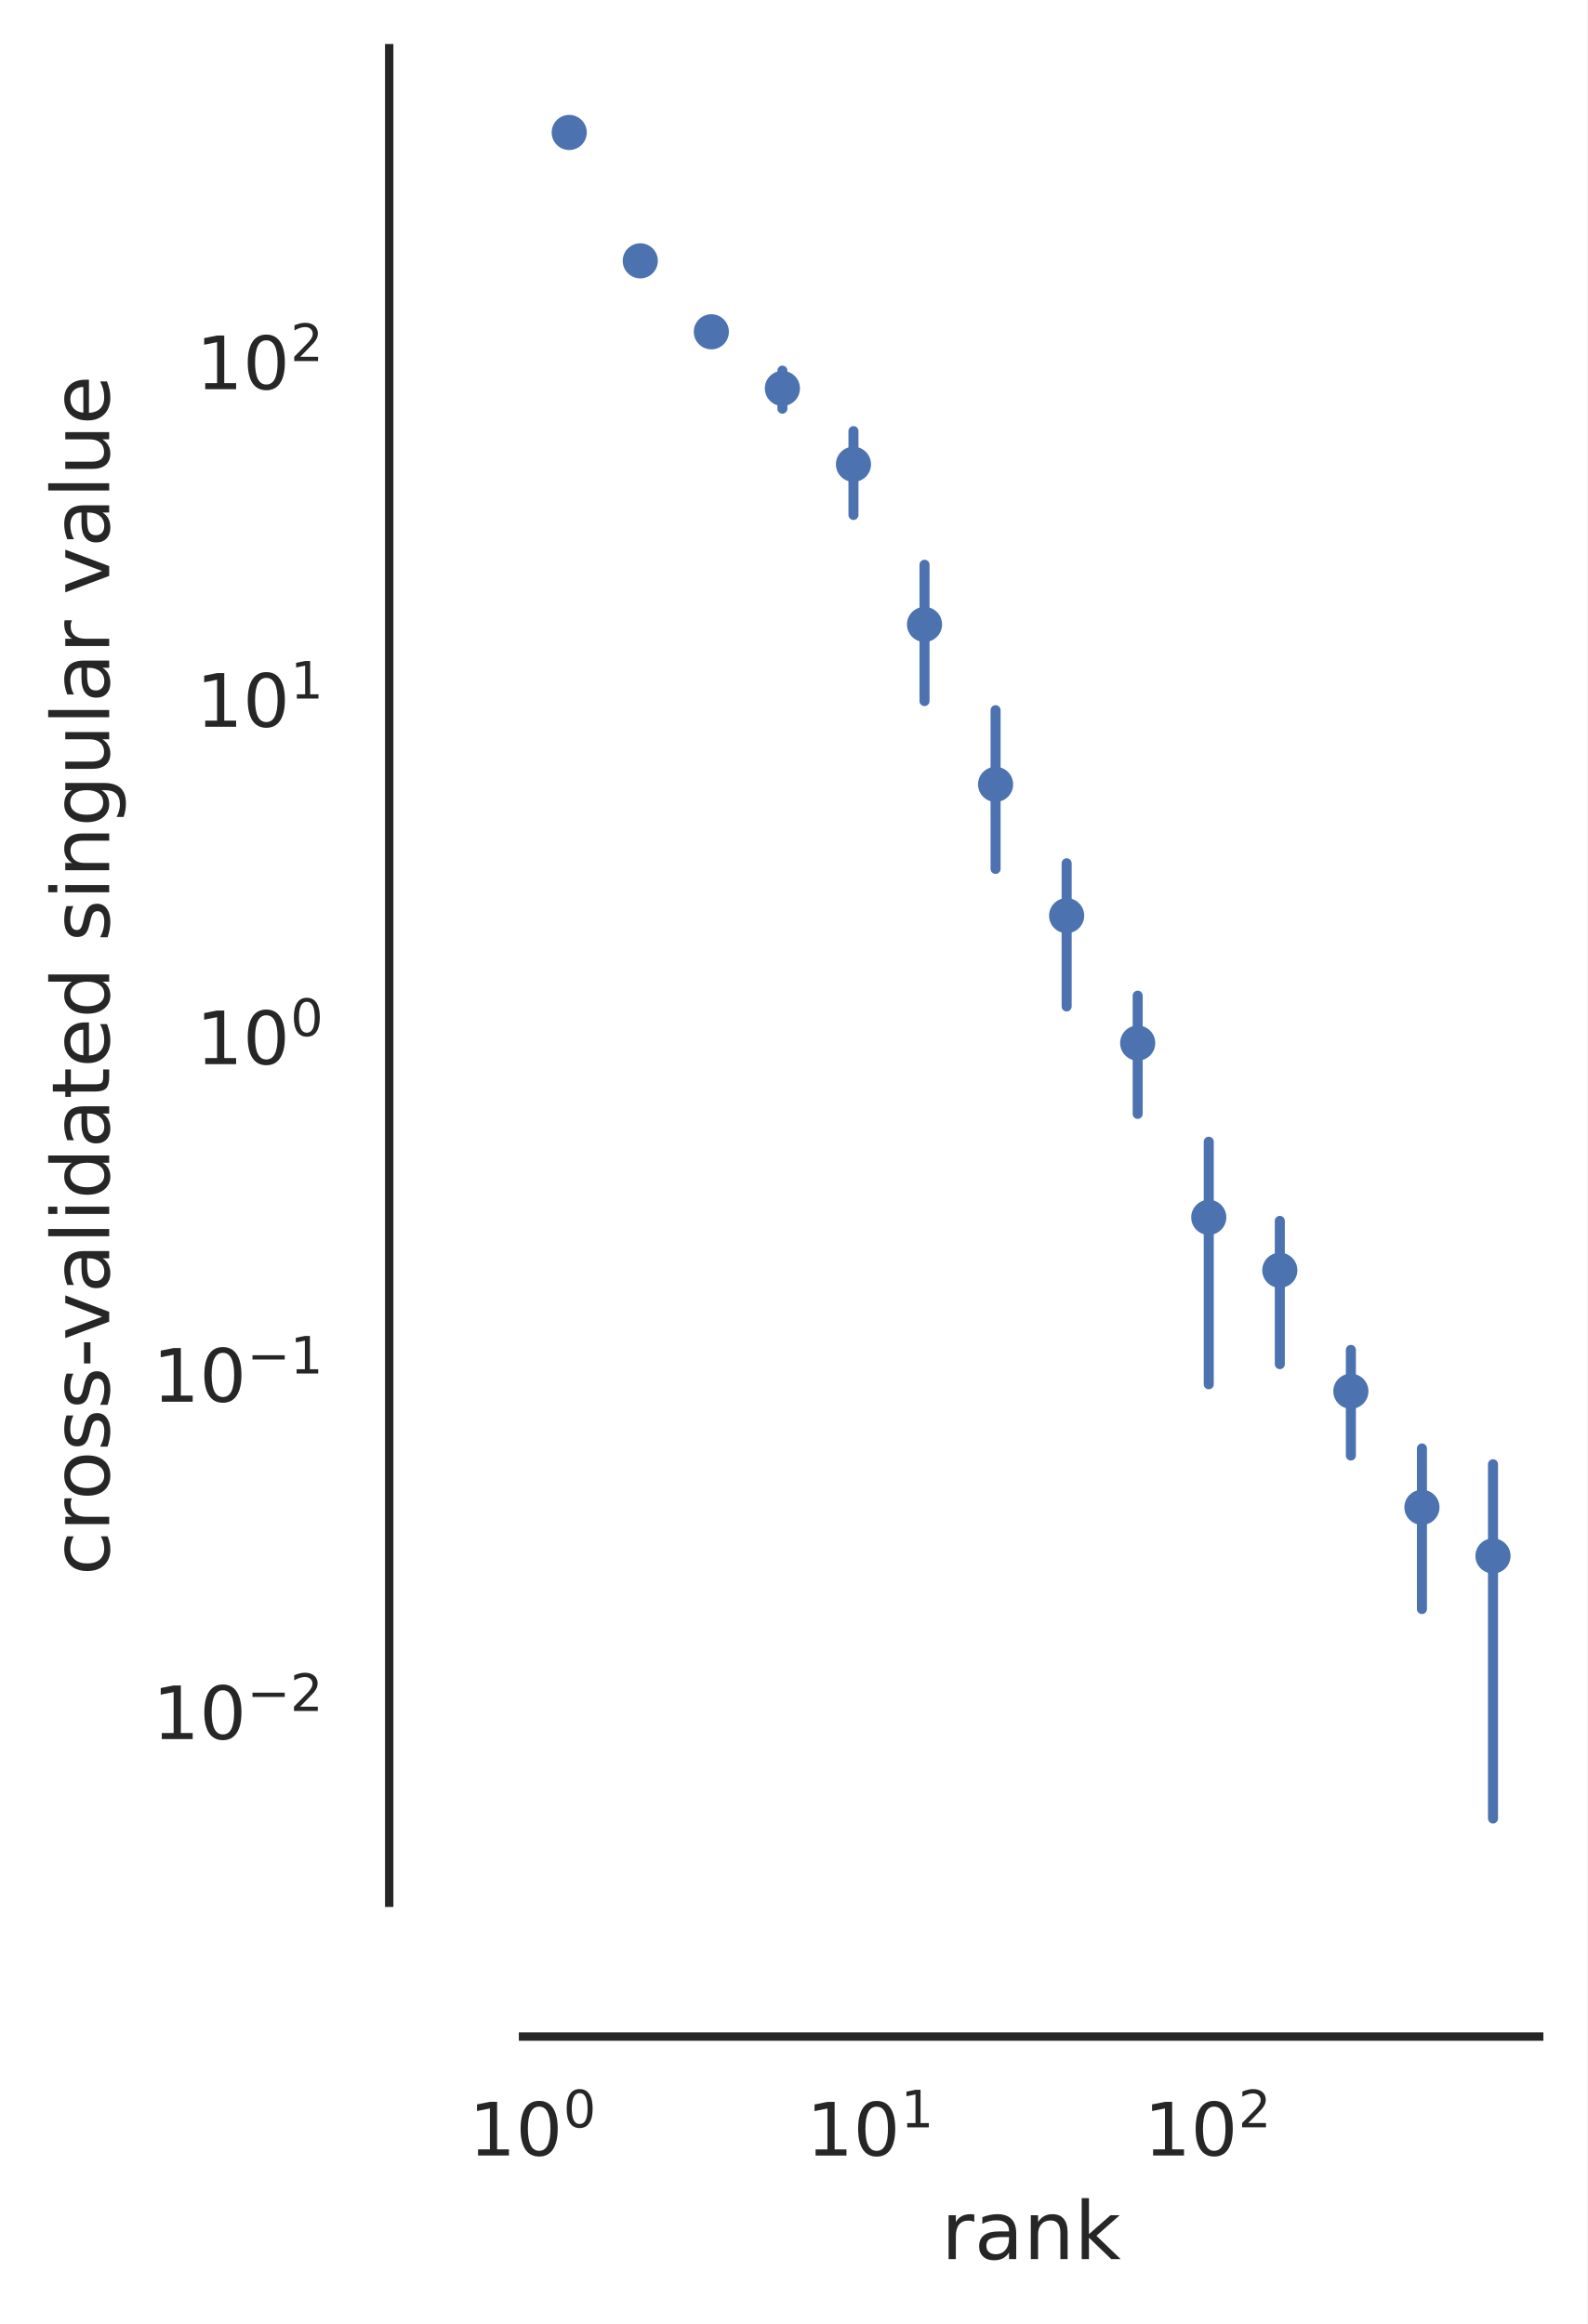
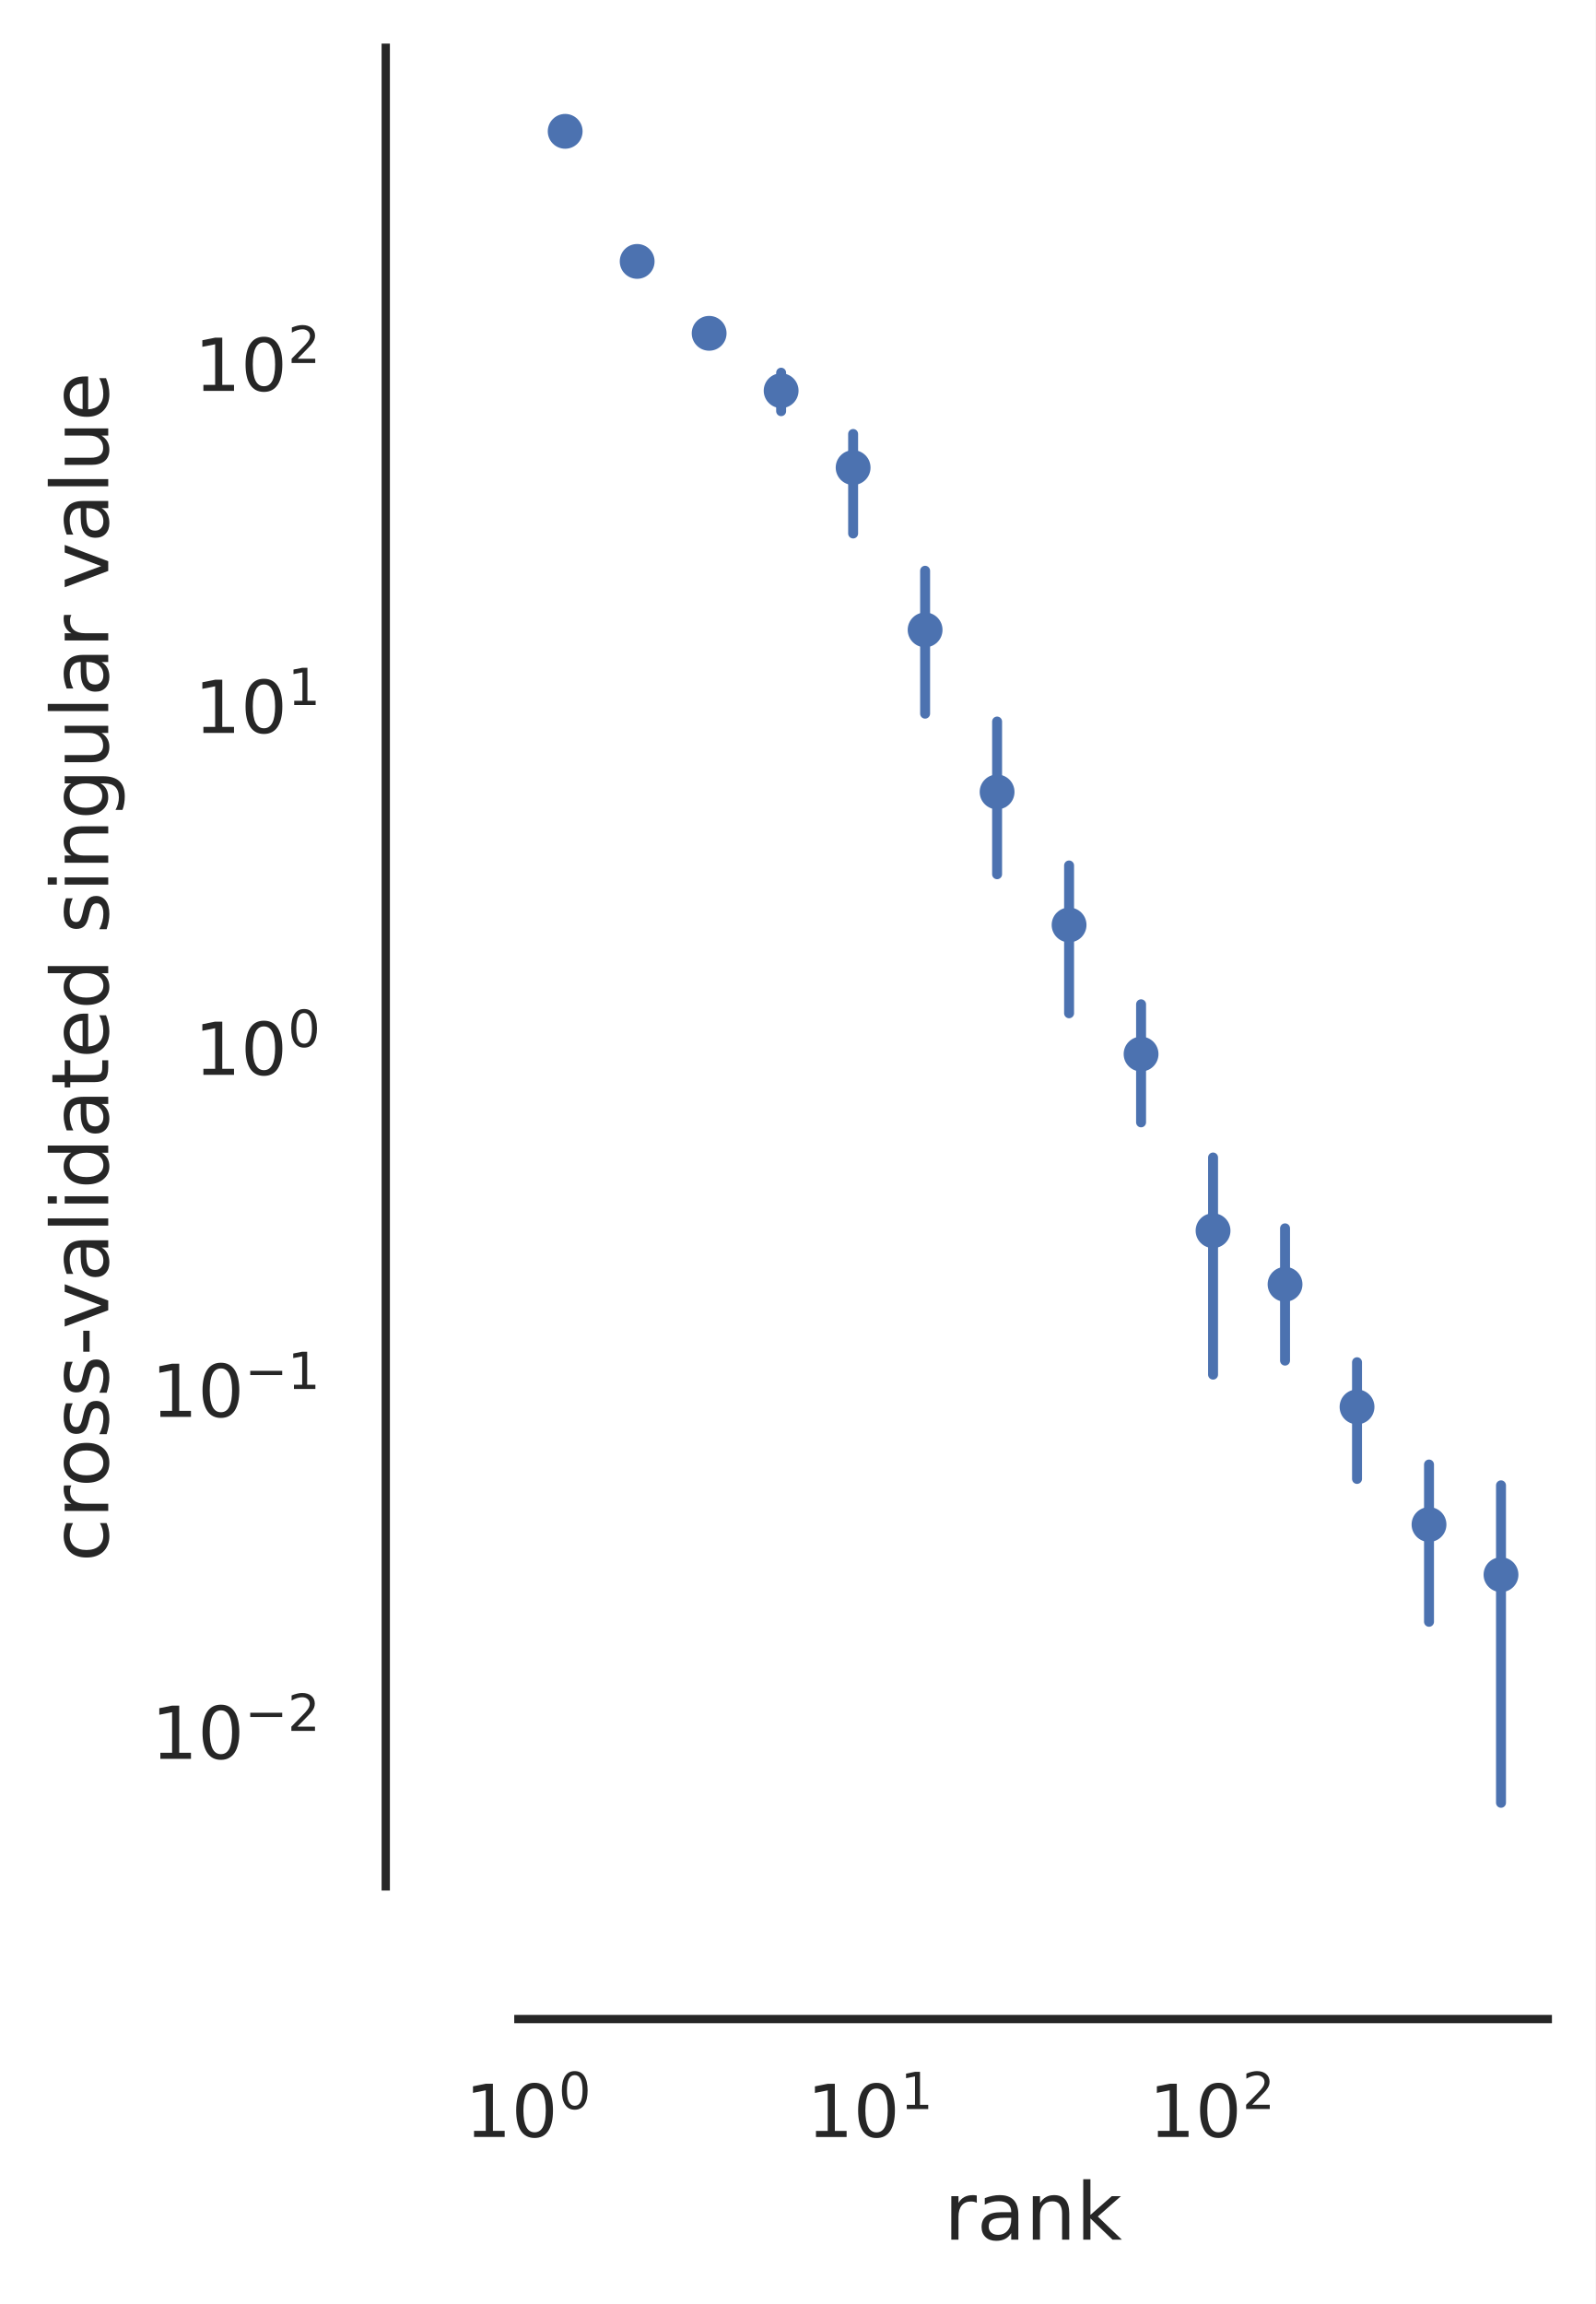
- <svg xmlns="http://www.w3.org/2000/svg" xmlns:xlink="http://www.w3.org/1999/xlink" width="237.221pt" height="347.36pt" viewBox="0 0 237.221 347.36" version="1.1">
+ <svg xmlns="http://www.w3.org/2000/svg" xmlns:xlink="http://www.w3.org/1999/xlink" width="240.582pt" height="347.36pt" viewBox="0 0 240.582 347.36" version="1.1">
  <defs>
    <style type="text/css">*{stroke-linejoin: round; stroke-linecap: butt}</style>
  </defs>
  <g id="figure_1">
    <g id="patch_1">
-       <path d="M 0 347.36  L 237.221 347.36  L 237.221 0  L 0 0  z " style="fill: #ffffff" />
+       <path d="M 0 347.36  L 240.582 347.36  L 240.582 0  L 0 0  z " style="fill: #ffffff" />
    </g>
    <g id="axes_1">
      <g id="patch_2">
-         <path d="M 78.164 284.4  L 230.021 284.4  L 230.021 7.2  L 78.164 7.2  z " style="fill: #ffffff" />
+         <path d="M 78.164 284.4  L 233.382 284.4  L 233.382 7.2  L 78.164 7.2  z " style="fill: #ffffff" />
      </g>
      <g id="matplotlib.axis_1">
        <g id="xtick_1">
          <g id="text_1">
-             <g style="fill: #262626" transform="translate(70.07666 322.2583) scale(0.11 -0.11)">
+             <g style="fill: #262626" transform="translate(70.11192 322.2583) scale(0.11 -0.11)">
              <defs>
                <path id="DejaVuSans-31" d="M 794 531  L 1825 531  L 1825 4091  L 703 3866  L 703 4441  L 1819 4666  L 2450 4666  L 2450 531  L 3481 531  L 3481 0  L 794 0  L 794 531  z " transform="scale(0.015625)" />
                <path id="DejaVuSans-30" d="M 2034 4250  Q 1547 4250 1301 3770  Q 1056 3291 1056 2328  Q 1056 1369 1301 889  Q 1547 409 2034 409  Q 2525 409 2770 889  Q 3016 1369 3016 2328  Q 3016 3291 2770 3770  Q 2525 4250 2034 4250  z M 2034 4750  Q 2819 4750 3233 4129  Q 3647 3509 3647 2328  Q 3647 1150 3233 529  Q 2819 -91 2034 -91  Q 1250 -91 836 529  Q 422 1150 422 2328  Q 422 3509 836 4129  Q 1250 4750 2034 4750  z " transform="scale(0.015625)" />
              </defs>
              <use xlink:href="#DejaVuSans-31" transform="translate(0 0.765625)" />
              <use xlink:href="#DejaVuSans-30" transform="translate(63.62305 0.765625)" />
              <use xlink:href="#DejaVuSans-30" transform="translate(128.2031 39.04688) scale(0.7)" />
            </g>
          </g>
        </g>
        <g id="xtick_2">
          <g id="text_2">
-             <g style="fill: #262626" transform="translate(120.5186 322.2583) scale(0.11 -0.11)">
+             <g style="fill: #262626" transform="translate(121.6705 322.2583) scale(0.11 -0.11)">
              <use xlink:href="#DejaVuSans-31" transform="translate(0 0.684375)" />
              <use xlink:href="#DejaVuSans-30" transform="translate(63.62305 0.684375)" />
              <use xlink:href="#DejaVuSans-31" transform="translate(128.2031 38.96563) scale(0.7)" />
            </g>
          </g>
        </g>
        <g id="xtick_3">
          <g id="text_3">
-             <g style="fill: #262626" transform="translate(170.9606 322.2583) scale(0.11 -0.11)">
+             <g style="fill: #262626" transform="translate(173.2291 322.2583) scale(0.11 -0.11)">
              <defs>
                <path id="DejaVuSans-32" d="M 1228 531  L 3431 531  L 3431 0  L 469 0  L 469 531  Q 828 903 1448 1529  Q 2069 2156 2228 2338  Q 2531 2678 2651 2914  Q 2772 3150 2772 3378  Q 2772 3750 2511 3984  Q 2250 4219 1831 4219  Q 1534 4219 1204 4116  Q 875 4013 500 3803  L 500 4441  Q 881 4594 1212 4672  Q 1544 4750 1819 4750  Q 2544 4750 2975 4387  Q 3406 4025 3406 3419  Q 3406 3131 3298 2873  Q 3191 2616 2906 2266  Q 2828 2175 2409 1742  Q 1991 1309 1228 531  z " transform="scale(0.015625)" />
              </defs>
              <use xlink:href="#DejaVuSans-31" transform="translate(0 0.765625)" />
              <use xlink:href="#DejaVuSans-30" transform="translate(63.62305 0.765625)" />
              <use xlink:href="#DejaVuSans-32" transform="translate(128.2031 39.04688) scale(0.7)" />
            </g>
          </g>
        </g>
        <g id="xtick_4" />
        <g id="xtick_5" />
        <g id="xtick_6" />
        <g id="xtick_7" />
        <g id="xtick_8" />
        <g id="xtick_9" />
        <g id="xtick_10" />
        <g id="xtick_11" />
        <g id="xtick_12" />
        <g id="xtick_13" />
        <g id="xtick_14" />
        <g id="xtick_15" />
        <g id="xtick_16" />
        <g id="xtick_17" />
        <g id="xtick_18" />
        <g id="xtick_19" />
        <g id="xtick_20" />
        <g id="xtick_21" />
        <g id="xtick_22" />
        <g id="xtick_23" />
        <g id="xtick_24" />
        <g id="xtick_25" />
        <g id="xtick_26" />
        <g id="xtick_27" />
        <g id="text_4">
-           <g style="fill: #262626" transform="translate(140.6719 337.6641) scale(0.12 -0.12)">
+           <g style="fill: #262626" transform="translate(142.3527 337.6641) scale(0.12 -0.12)">
            <defs>
              <path id="DejaVuSans-72" d="M 2631 2963  Q 2534 3019 2420 3045  Q 2306 3072 2169 3072  Q 1681 3072 1420 2755  Q 1159 2438 1159 1844  L 1159 0  L 581 0  L 581 3500  L 1159 3500  L 1159 2956  Q 1341 3275 1631 3429  Q 1922 3584 2338 3584  Q 2397 3584 2469 3576  Q 2541 3569 2628 3553  L 2631 2963  z " transform="scale(0.015625)" />
              <path id="DejaVuSans-61" d="M 2194 1759  Q 1497 1759 1228 1600  Q 959 1441 959 1056  Q 959 750 1161 570  Q 1363 391 1709 391  Q 2188 391 2477 730  Q 2766 1069 2766 1631  L 2766 1759  L 2194 1759  z M 3341 1997  L 3341 0  L 2766 0  L 2766 531  Q 2569 213 2275 61  Q 1981 -91 1556 -91  Q 1019 -91 701 211  Q 384 513 384 1019  Q 384 1609 779 1909  Q 1175 2209 1959 2209  L 2766 2209  L 2766 2266  Q 2766 2663 2505 2880  Q 2244 3097 1772 3097  Q 1472 3097 1187 3025  Q 903 2953 641 2809  L 641 3341  Q 956 3463 1253 3523  Q 1550 3584 1831 3584  Q 2591 3584 2966 3190  Q 3341 2797 3341 1997  z " transform="scale(0.015625)" />
              <path id="DejaVuSans-6e" d="M 3513 2113  L 3513 0  L 2938 0  L 2938 2094  Q 2938 2591 2744 2837  Q 2550 3084 2163 3084  Q 1697 3084 1428 2787  Q 1159 2491 1159 1978  L 1159 0  L 581 0  L 581 3500  L 1159 3500  L 1159 2956  Q 1366 3272 1645 3428  Q 1925 3584 2291 3584  Q 2894 3584 3203 3211  Q 3513 2838 3513 2113  z " transform="scale(0.015625)" />
              <path id="DejaVuSans-6b" d="M 581 4863  L 1159 4863  L 1159 1991  L 2875 3500  L 3609 3500  L 1753 1863  L 3688 0  L 2938 0  L 1159 1709  L 1159 0  L 581 0  L 581 4863  z " transform="scale(0.015625)" />
            </defs>
            <use xlink:href="#DejaVuSans-72" />
            <use xlink:href="#DejaVuSans-61" x="41.113" />
            <use xlink:href="#DejaVuSans-6e" x="102.393" />
            <use xlink:href="#DejaVuSans-6b" x="165.771" />
          </g>
        </g>
      </g>
      <g id="matplotlib.axis_2">
        <g id="ytick_1">
          <g id="text_5">
-             <g style="fill: #262626" transform="translate(22.81375 260.0252) scale(0.11 -0.11)">
+             <g style="fill: #262626" transform="translate(22.81375 265.2505) scale(0.11 -0.11)">
              <defs>
                <path id="DejaVuSans-2212" d="M 678 2272  L 4684 2272  L 4684 1741  L 678 1741  L 678 2272  z " transform="scale(0.015625)" />
              </defs>
              <use xlink:href="#DejaVuSans-31" transform="translate(0 0.765625)" />
              <use xlink:href="#DejaVuSans-30" transform="translate(63.62305 0.765625)" />
              <use xlink:href="#DejaVuSans-2212" transform="translate(128.2031 39.04688) scale(0.7)" />
              <use xlink:href="#DejaVuSans-32" transform="translate(186.8555 39.04688) scale(0.7)" />
            </g>
          </g>
        </g>
        <g id="ytick_2">
          <g id="text_6">
-             <g style="fill: #262626" transform="translate(22.81375 209.5832) scale(0.11 -0.11)">
+             <g style="fill: #262626" transform="translate(22.81375 213.6919) scale(0.11 -0.11)">
              <use xlink:href="#DejaVuSans-31" transform="translate(0 0.684375)" />
              <use xlink:href="#DejaVuSans-30" transform="translate(63.62305 0.684375)" />
              <use xlink:href="#DejaVuSans-2212" transform="translate(128.2031 38.96563) scale(0.7)" />
              <use xlink:href="#DejaVuSans-31" transform="translate(186.8555 38.96563) scale(0.7)" />
            </g>
          </g>
        </g>
        <g id="ytick_3">
          <g id="text_7">
-             <g style="fill: #262626" transform="translate(29.30375 159.1412) scale(0.11 -0.11)">
+             <g style="fill: #262626" transform="translate(29.30375 162.1333) scale(0.11 -0.11)">
              <use xlink:href="#DejaVuSans-31" transform="translate(0 0.765625)" />
              <use xlink:href="#DejaVuSans-30" transform="translate(63.62305 0.765625)" />
              <use xlink:href="#DejaVuSans-30" transform="translate(128.2031 39.04688) scale(0.7)" />
            </g>
          </g>
        </g>
        <g id="ytick_4">
          <g id="text_8">
-             <g style="fill: #262626" transform="translate(29.30375 108.6992) scale(0.11 -0.11)">
+             <g style="fill: #262626" transform="translate(29.30375 110.5747) scale(0.11 -0.11)">
              <use xlink:href="#DejaVuSans-31" transform="translate(0 0.684375)" />
              <use xlink:href="#DejaVuSans-30" transform="translate(63.62305 0.684375)" />
              <use xlink:href="#DejaVuSans-31" transform="translate(128.2031 38.96563) scale(0.7)" />
            </g>
          </g>
        </g>
        <g id="ytick_5">
          <g id="text_9">
-             <g style="fill: #262626" transform="translate(29.30375 58.25724) scale(0.11 -0.11)">
+             <g style="fill: #262626" transform="translate(29.30375 59.01604) scale(0.11 -0.11)">
              <use xlink:href="#DejaVuSans-31" transform="translate(0 0.765625)" />
              <use xlink:href="#DejaVuSans-30" transform="translate(63.62305 0.765625)" />
              <use xlink:href="#DejaVuSans-32" transform="translate(128.2031 39.04688) scale(0.7)" />
            </g>
          </g>
        </g>
        <g id="ytick_6" />
        <g id="ytick_7" />
        <g id="ytick_8" />
        <g id="ytick_9" />
        <g id="ytick_10" />
        <g id="ytick_11" />
        <g id="ytick_12" />
        <g id="ytick_13" />
        <g id="ytick_14" />
        <g id="ytick_15" />
        <g id="ytick_16" />
        <g id="ytick_17" />
        <g id="ytick_18" />
        <g id="ytick_19" />
        <g id="ytick_20" />
        <g id="ytick_21" />
        <g id="ytick_22" />
        <g id="ytick_23" />
        <g id="ytick_24" />
        <g id="ytick_25" />
        <g id="ytick_26" />
        <g id="ytick_27" />
        <g id="ytick_28" />
        <g id="ytick_29" />
        <g id="ytick_30" />
        <g id="ytick_31" />
        <g id="ytick_32" />
        <g id="ytick_33" />
        <g id="ytick_34" />
        <g id="ytick_35" />
        <g id="ytick_36" />
        <g id="ytick_37" />
        <g id="ytick_38" />
        <g id="ytick_39" />
        <g id="ytick_40" />
        <g id="ytick_41" />
        <g id="ytick_42" />
        <g id="ytick_43" />
        <g id="ytick_44" />
        <g id="ytick_45" />
        <g id="ytick_46" />
        <g id="ytick_47" />
        <g id="ytick_48" />
        <g id="ytick_49" />
        <g id="ytick_50" />
-         <g id="ytick_51" />
        <g id="text_10">
          <g style="fill: #262626" transform="translate(16.31812 235.4812) rotate(-90) scale(0.12 -0.12)">
            <defs>
              <path id="DejaVuSans-63" d="M 3122 3366  L 3122 2828  Q 2878 2963 2633 3030  Q 2388 3097 2138 3097  Q 1578 3097 1268 2742  Q 959 2388 959 1747  Q 959 1106 1268 751  Q 1578 397 2138 397  Q 2388 397 2633 464  Q 2878 531 3122 666  L 3122 134  Q 2881 22 2623 -34  Q 2366 -91 2075 -91  Q 1284 -91 818 406  Q 353 903 353 1747  Q 353 2603 823 3093  Q 1294 3584 2113 3584  Q 2378 3584 2631 3529  Q 2884 3475 3122 3366  z " transform="scale(0.015625)" />
              <path id="DejaVuSans-6f" d="M 1959 3097  Q 1497 3097 1228 2736  Q 959 2375 959 1747  Q 959 1119 1226 758  Q 1494 397 1959 397  Q 2419 397 2687 759  Q 2956 1122 2956 1747  Q 2956 2369 2687 2733  Q 2419 3097 1959 3097  z M 1959 3584  Q 2709 3584 3137 3096  Q 3566 2609 3566 1747  Q 3566 888 3137 398  Q 2709 -91 1959 -91  Q 1206 -91 779 398  Q 353 888 353 1747  Q 353 2609 779 3096  Q 1206 3584 1959 3584  z " transform="scale(0.015625)" />
              <path id="DejaVuSans-73" d="M 2834 3397  L 2834 2853  Q 2591 2978 2328 3040  Q 2066 3103 1784 3103  Q 1356 3103 1142 2972  Q 928 2841 928 2578  Q 928 2378 1081 2264  Q 1234 2150 1697 2047  L 1894 2003  Q 2506 1872 2764 1633  Q 3022 1394 3022 966  Q 3022 478 2636 193  Q 2250 -91 1575 -91  Q 1294 -91 989 -36  Q 684 19 347 128  L 347 722  Q 666 556 975 473  Q 1284 391 1588 391  Q 1994 391 2212 530  Q 2431 669 2431 922  Q 2431 1156 2273 1281  Q 2116 1406 1581 1522  L 1381 1569  Q 847 1681 609 1914  Q 372 2147 372 2553  Q 372 3047 722 3315  Q 1072 3584 1716 3584  Q 2034 3584 2315 3537  Q 2597 3491 2834 3397  z " transform="scale(0.015625)" />
              <path id="DejaVuSans-2d" d="M 313 2009  L 1997 2009  L 1997 1497  L 313 1497  L 313 2009  z " transform="scale(0.015625)" />
              <path id="DejaVuSans-76" d="M 191 3500  L 800 3500  L 1894 563  L 2988 3500  L 3597 3500  L 2284 0  L 1503 0  L 191 3500  z " transform="scale(0.015625)" />
              <path id="DejaVuSans-6c" d="M 603 4863  L 1178 4863  L 1178 0  L 603 0  L 603 4863  z " transform="scale(0.015625)" />
              <path id="DejaVuSans-69" d="M 603 3500  L 1178 3500  L 1178 0  L 603 0  L 603 3500  z M 603 4863  L 1178 4863  L 1178 4134  L 603 4134  L 603 4863  z " transform="scale(0.015625)" />
              <path id="DejaVuSans-64" d="M 2906 2969  L 2906 4863  L 3481 4863  L 3481 0  L 2906 0  L 2906 525  Q 2725 213 2448 61  Q 2172 -91 1784 -91  Q 1150 -91 751 415  Q 353 922 353 1747  Q 353 2572 751 3078  Q 1150 3584 1784 3584  Q 2172 3584 2448 3432  Q 2725 3281 2906 2969  z M 947 1747  Q 947 1113 1208 752  Q 1469 391 1925 391  Q 2381 391 2643 752  Q 2906 1113 2906 1747  Q 2906 2381 2643 2742  Q 2381 3103 1925 3103  Q 1469 3103 1208 2742  Q 947 2381 947 1747  z " transform="scale(0.015625)" />
              <path id="DejaVuSans-74" d="M 1172 4494  L 1172 3500  L 2356 3500  L 2356 3053  L 1172 3053  L 1172 1153  Q 1172 725 1289 603  Q 1406 481 1766 481  L 2356 481  L 2356 0  L 1766 0  Q 1100 0 847 248  Q 594 497 594 1153  L 594 3053  L 172 3053  L 172 3500  L 594 3500  L 594 4494  L 1172 4494  z " transform="scale(0.015625)" />
              <path id="DejaVuSans-65" d="M 3597 1894  L 3597 1613  L 953 1613  Q 991 1019 1311 708  Q 1631 397 2203 397  Q 2534 397 2845 478  Q 3156 559 3463 722  L 3463 178  Q 3153 47 2828 -22  Q 2503 -91 2169 -91  Q 1331 -91 842 396  Q 353 884 353 1716  Q 353 2575 817 3079  Q 1281 3584 2069 3584  Q 2775 3584 3186 3129  Q 3597 2675 3597 1894  z M 3022 2063  Q 3016 2534 2758 2815  Q 2500 3097 2075 3097  Q 1594 3097 1305 2825  Q 1016 2553 972 2059  L 3022 2063  z " transform="scale(0.015625)" />
              <path id="DejaVuSans-20" transform="scale(0.015625)" />
              <path id="DejaVuSans-67" d="M 2906 1791  Q 2906 2416 2648 2759  Q 2391 3103 1925 3103  Q 1463 3103 1205 2759  Q 947 2416 947 1791  Q 947 1169 1205 825  Q 1463 481 1925 481  Q 2391 481 2648 825  Q 2906 1169 2906 1791  z M 3481 434  Q 3481 -459 3084 -895  Q 2688 -1331 1869 -1331  Q 1566 -1331 1297 -1286  Q 1028 -1241 775 -1147  L 775 -588  Q 1028 -725 1275 -790  Q 1522 -856 1778 -856  Q 2344 -856 2625 -561  Q 2906 -266 2906 331  L 2906 616  Q 2728 306 2450 153  Q 2172 0 1784 0  Q 1141 0 747 490  Q 353 981 353 1791  Q 353 2603 747 3093  Q 1141 3584 1784 3584  Q 2172 3584 2450 3431  Q 2728 3278 2906 2969  L 2906 3500  L 3481 3500  L 3481 434  z " transform="scale(0.015625)" />
              <path id="DejaVuSans-75" d="M 544 1381  L 544 3500  L 1119 3500  L 1119 1403  Q 1119 906 1312 657  Q 1506 409 1894 409  Q 2359 409 2629 706  Q 2900 1003 2900 1516  L 2900 3500  L 3475 3500  L 3475 0  L 2900 0  L 2900 538  Q 2691 219 2414 64  Q 2138 -91 1772 -91  Q 1169 -91 856 284  Q 544 659 544 1381  z M 1991 3584  L 1991 3584  z " transform="scale(0.015625)" />
            </defs>
            <use xlink:href="#DejaVuSans-63" />
            <use xlink:href="#DejaVuSans-72" x="54.98" />
            <use xlink:href="#DejaVuSans-6f" x="93.844" />
            <use xlink:href="#DejaVuSans-73" x="155.025" />
            <use xlink:href="#DejaVuSans-73" x="207.125" />
            <use xlink:href="#DejaVuSans-2d" x="259.225" />
            <use xlink:href="#DejaVuSans-76" x="292.684" />
            <use xlink:href="#DejaVuSans-61" x="351.863" />
            <use xlink:href="#DejaVuSans-6c" x="413.143" />
            <use xlink:href="#DejaVuSans-69" x="440.926" />
            <use xlink:href="#DejaVuSans-64" x="468.709" />
            <use xlink:href="#DejaVuSans-61" x="532.186" />
            <use xlink:href="#DejaVuSans-74" x="593.465" />
            <use xlink:href="#DejaVuSans-65" x="632.674" />
            <use xlink:href="#DejaVuSans-64" x="694.197" />
            <use xlink:href="#DejaVuSans-20" x="757.674" />
            <use xlink:href="#DejaVuSans-73" x="789.461" />
            <use xlink:href="#DejaVuSans-69" x="841.561" />
            <use xlink:href="#DejaVuSans-6e" x="869.344" />
            <use xlink:href="#DejaVuSans-67" x="932.723" />
            <use xlink:href="#DejaVuSans-75" x="996.199" />
            <use xlink:href="#DejaVuSans-6c" x="1059.578" />
            <use xlink:href="#DejaVuSans-61" x="1087.361" />
            <use xlink:href="#DejaVuSans-72" x="1148.641" />
            <use xlink:href="#DejaVuSans-20" x="1189.754" />
            <use xlink:href="#DejaVuSans-76" x="1221.541" />
            <use xlink:href="#DejaVuSans-61" x="1280.721" />
            <use xlink:href="#DejaVuSans-6c" x="1342" />
            <use xlink:href="#DejaVuSans-75" x="1369.783" />
            <use xlink:href="#DejaVuSans-65" x="1433.162" />
          </g>
        </g>
      </g>
      <g id="line2d_1">
        <defs>
-           <path id="m8ada2498d2" d="M 0 3  C 0.796 3 1.559 2.684 2.121 2.121  C 2.684 1.559 3 0.796 3 0  C 3 -0.796 2.684 -1.559 2.121 -2.121  C 1.559 -2.684 0.796 -3 0 -3  C -0.796 -3 -1.559 -2.684 -2.121 -2.121  C -2.684 -1.559 -3 -0.796 -3 0  C -3 0.796 -2.684 1.559 -2.121 2.121  C -1.559 2.684 -0.796 3 0 3  z " style="stroke: #ffffff; stroke-width: 0.75" />
+           <path id="m0061586eff" d="M 0 3  C 0.796 3 1.559 2.684 2.121 2.121  C 2.684 1.559 3 0.796 3 0  C 3 -0.796 2.684 -1.559 2.121 -2.121  C 1.559 -2.684 0.796 -3 0 -3  C -0.796 -3 -1.559 -2.684 -2.121 -2.121  C -2.684 -1.559 -3 -0.796 -3 0  C -3 0.796 -2.684 1.559 -2.121 2.121  C -1.559 2.684 -0.796 3 0 3  z " style="stroke: #ffffff; stroke-width: 0.75" />
        </defs>
-         <g clip-path="url(#p3fb5da0920)">
-           <use xlink:href="#m8ada2498d2" x="85.066" y="19.8" style="fill: #4c72b0; stroke: #ffffff; stroke-width: 0.75" />
-           <use xlink:href="#m8ada2498d2" x="95.686" y="38.987" style="fill: #4c72b0; stroke: #ffffff; stroke-width: 0.75" />
-           <use xlink:href="#m8ada2498d2" x="106.305" y="49.593" style="fill: #4c72b0; stroke: #ffffff; stroke-width: 0.75" />
-           <use xlink:href="#m8ada2498d2" x="116.924" y="58.056" style="fill: #4c72b0; stroke: #ffffff; stroke-width: 0.75" />
-           <use xlink:href="#m8ada2498d2" x="127.544" y="69.397" style="fill: #4c72b0; stroke: #ffffff; stroke-width: 0.75" />
-           <use xlink:href="#m8ada2498d2" x="138.163" y="93.333" style="fill: #4c72b0; stroke: #ffffff; stroke-width: 0.75" />
-           <use xlink:href="#m8ada2498d2" x="148.783" y="117.238" style="fill: #4c72b0; stroke: #ffffff; stroke-width: 0.75" />
-           <use xlink:href="#m8ada2498d2" x="159.402" y="136.858" style="fill: #4c72b0; stroke: #ffffff; stroke-width: 0.75" />
-           <use xlink:href="#m8ada2498d2" x="170.021" y="155.902" style="fill: #4c72b0; stroke: #ffffff; stroke-width: 0.75" />
-           <use xlink:href="#m8ada2498d2" x="180.641" y="181.954" style="fill: #4c72b0; stroke: #ffffff; stroke-width: 0.75" />
-           <use xlink:href="#m8ada2498d2" x="191.26" y="189.863" style="fill: #4c72b0; stroke: #ffffff; stroke-width: 0.75" />
-           <use xlink:href="#m8ada2498d2" x="201.879" y="207.945" style="fill: #4c72b0; stroke: #ffffff; stroke-width: 0.75" />
-           <use xlink:href="#m8ada2498d2" x="212.499" y="225.296" style="fill: #4c72b0; stroke: #ffffff; stroke-width: 0.75" />
-           <use xlink:href="#m8ada2498d2" x="223.118" y="232.562" style="fill: #4c72b0; stroke: #ffffff; stroke-width: 0.75" />
+         <g clip-path="url(#pbfb7785eed)">
+           <use xlink:href="#m0061586eff" x="85.219" y="19.8" style="fill: #4c72b0; stroke: #ffffff; stroke-width: 0.75" />
+           <use xlink:href="#m0061586eff" x="96.074" y="39.412" style="fill: #4c72b0; stroke: #ffffff; stroke-width: 0.75" />
+           <use xlink:href="#m0061586eff" x="106.928" y="50.253" style="fill: #4c72b0; stroke: #ffffff; stroke-width: 0.75" />
+           <use xlink:href="#m0061586eff" x="117.782" y="58.903" style="fill: #4c72b0; stroke: #ffffff; stroke-width: 0.75" />
+           <use xlink:href="#m0061586eff" x="128.637" y="70.495" style="fill: #4c72b0; stroke: #ffffff; stroke-width: 0.75" />
+           <use xlink:href="#m0061586eff" x="139.491" y="94.961" style="fill: #4c72b0; stroke: #ffffff; stroke-width: 0.75" />
+           <use xlink:href="#m0061586eff" x="150.346" y="119.395" style="fill: #4c72b0; stroke: #ffffff; stroke-width: 0.75" />
+           <use xlink:href="#m0061586eff" x="161.2" y="139.449" style="fill: #4c72b0; stroke: #ffffff; stroke-width: 0.75" />
+           <use xlink:href="#m0061586eff" x="172.055" y="158.914" style="fill: #4c72b0; stroke: #ffffff; stroke-width: 0.75" />
+           <use xlink:href="#m0061586eff" x="182.909" y="185.543" style="fill: #4c72b0; stroke: #ffffff; stroke-width: 0.75" />
+           <use xlink:href="#m0061586eff" x="193.764" y="193.628" style="fill: #4c72b0; stroke: #ffffff; stroke-width: 0.75" />
+           <use xlink:href="#m0061586eff" x="204.618" y="212.11" style="fill: #4c72b0; stroke: #ffffff; stroke-width: 0.75" />
+           <use xlink:href="#m0061586eff" x="215.472" y="229.845" style="fill: #4c72b0; stroke: #ffffff; stroke-width: 0.75" />
+           <use xlink:href="#m0061586eff" x="226.327" y="237.406" style="fill: #4c72b0; stroke: #ffffff; stroke-width: 0.75" />
        </g>
      </g>
      <g id="LineCollection_1">
-         <path clip-path="url(#p3fb5da0920)" style="fill: none; stroke: #4c72b0; stroke-width: 1.5; stroke-linecap: round" />
-         <path clip-path="url(#p3fb5da0920)" style="fill: none; stroke: #4c72b0; stroke-width: 1.5; stroke-linecap: round" />
-         <path d="M 106.305 49.642  L 106.305 49.545  " clip-path="url(#p3fb5da0920)" style="fill: none; stroke: #4c72b0; stroke-width: 1.5; stroke-linecap: round" />
-         <path d="M 116.924 61.079  L 116.924 55.401  " clip-path="url(#p3fb5da0920)" style="fill: none; stroke: #4c72b0; stroke-width: 1.5; stroke-linecap: round" />
-         <path d="M 127.544 76.969  L 127.544 64.439  " clip-path="url(#p3fb5da0920)" style="fill: none; stroke: #4c72b0; stroke-width: 1.5; stroke-linecap: round" />
-         <path d="M 138.163 104.789  L 138.163 84.412  " clip-path="url(#p3fb5da0920)" style="fill: none; stroke: #4c72b0; stroke-width: 1.5; stroke-linecap: round" />
-         <path d="M 148.783 129.872  L 148.783 106.153  " clip-path="url(#p3fb5da0920)" style="fill: none; stroke: #4c72b0; stroke-width: 1.5; stroke-linecap: round" />
-         <path d="M 159.402 150.427  L 159.402 129.032  " clip-path="url(#p3fb5da0920)" style="fill: none; stroke: #4c72b0; stroke-width: 1.5; stroke-linecap: round" />
-         <path d="M 170.021 166.486  L 170.021 148.818  " clip-path="url(#p3fb5da0920)" style="fill: none; stroke: #4c72b0; stroke-width: 1.5; stroke-linecap: round" />
-         <path d="M 180.641 206.902  L 180.641 170.648  " clip-path="url(#p3fb5da0920)" style="fill: none; stroke: #4c72b0; stroke-width: 1.5; stroke-linecap: round" />
-         <path d="M 191.26 203.895  L 191.26 182.481  " clip-path="url(#p3fb5da0920)" style="fill: none; stroke: #4c72b0; stroke-width: 1.5; stroke-linecap: round" />
-         <path d="M 201.879 217.551  L 201.879 201.766  " clip-path="url(#p3fb5da0920)" style="fill: none; stroke: #4c72b0; stroke-width: 1.5; stroke-linecap: round" />
-         <path d="M 212.499 240.492  L 212.499 216.493  " clip-path="url(#p3fb5da0920)" style="fill: none; stroke: #4c72b0; stroke-width: 1.5; stroke-linecap: round" />
-         <path d="M 223.118 271.8  L 223.118 218.859  " clip-path="url(#p3fb5da0920)" style="fill: none; stroke: #4c72b0; stroke-width: 1.5; stroke-linecap: round" />
+         <path clip-path="url(#pbfb7785eed)" style="fill: none; stroke: #4c72b0; stroke-width: 1.5; stroke-linecap: round" />
+         <path clip-path="url(#pbfb7785eed)" style="fill: none; stroke: #4c72b0; stroke-width: 1.5; stroke-linecap: round" />
+         <path d="M 106.928 50.302  L 106.928 50.204  " clip-path="url(#pbfb7785eed)" style="fill: none; stroke: #4c72b0; stroke-width: 1.5; stroke-linecap: round" />
+         <path d="M 117.782 61.992  L 117.782 56.189  " clip-path="url(#pbfb7785eed)" style="fill: none; stroke: #4c72b0; stroke-width: 1.5; stroke-linecap: round" />
+         <path d="M 128.637 80.432  L 128.637 65.427  " clip-path="url(#pbfb7785eed)" style="fill: none; stroke: #4c72b0; stroke-width: 1.5; stroke-linecap: round" />
+         <path d="M 139.491 107.596  L 139.491 86.049  " clip-path="url(#pbfb7785eed)" style="fill: none; stroke: #4c72b0; stroke-width: 1.5; stroke-linecap: round" />
+         <path d="M 150.346 131.805  L 150.346 108.781  " clip-path="url(#pbfb7785eed)" style="fill: none; stroke: #4c72b0; stroke-width: 1.5; stroke-linecap: round" />
+         <path d="M 161.2 152.765  L 161.2 130.481  " clip-path="url(#pbfb7785eed)" style="fill: none; stroke: #4c72b0; stroke-width: 1.5; stroke-linecap: round" />
+         <path d="M 172.055 169.212  L 172.055 151.41  " clip-path="url(#pbfb7785eed)" style="fill: none; stroke: #4c72b0; stroke-width: 1.5; stroke-linecap: round" />
+         <path d="M 182.909 207.245  L 182.909 174.508  " clip-path="url(#pbfb7785eed)" style="fill: none; stroke: #4c72b0; stroke-width: 1.5; stroke-linecap: round" />
+         <path d="M 193.764 205.131  L 193.764 185.188  " clip-path="url(#pbfb7785eed)" style="fill: none; stroke: #4c72b0; stroke-width: 1.5; stroke-linecap: round" />
+         <path d="M 204.618 222.969  L 204.618 205.375  " clip-path="url(#pbfb7785eed)" style="fill: none; stroke: #4c72b0; stroke-width: 1.5; stroke-linecap: round" />
+         <path d="M 215.472 244.507  L 215.472 220.796  " clip-path="url(#pbfb7785eed)" style="fill: none; stroke: #4c72b0; stroke-width: 1.5; stroke-linecap: round" />
+         <path d="M 226.327 271.8  L 226.327 223.933  " clip-path="url(#pbfb7785eed)" style="fill: none; stroke: #4c72b0; stroke-width: 1.5; stroke-linecap: round" />
      </g>
      <g id="line2d_2" />
      <g id="patch_3">
        <path d="M 58.164 284.4  L 58.164 7.2  " style="fill: none; stroke: #262626; stroke-width: 1.25; stroke-linejoin: miter; stroke-linecap: square" />
      </g>
      <g id="patch_4">
-         <path d="M 78.164 304.4  L 230.021 304.4  " style="fill: none; stroke: #262626; stroke-width: 1.25; stroke-linejoin: miter; stroke-linecap: square" />
+         <path d="M 78.164 304.4  L 233.382 304.4  " style="fill: none; stroke: #262626; stroke-width: 1.25; stroke-linejoin: miter; stroke-linecap: square" />
      </g>
    </g>
  </g>
  <defs>
-     <clipPath id="p3fb5da0920">
-       <rect x="78.164" y="7.2" width="151.857" height="277.2" />
+     <clipPath id="pbfb7785eed">
+       <rect x="78.164" y="7.2" width="155.219" height="277.2" />
    </clipPath>
  </defs>
</svg>
